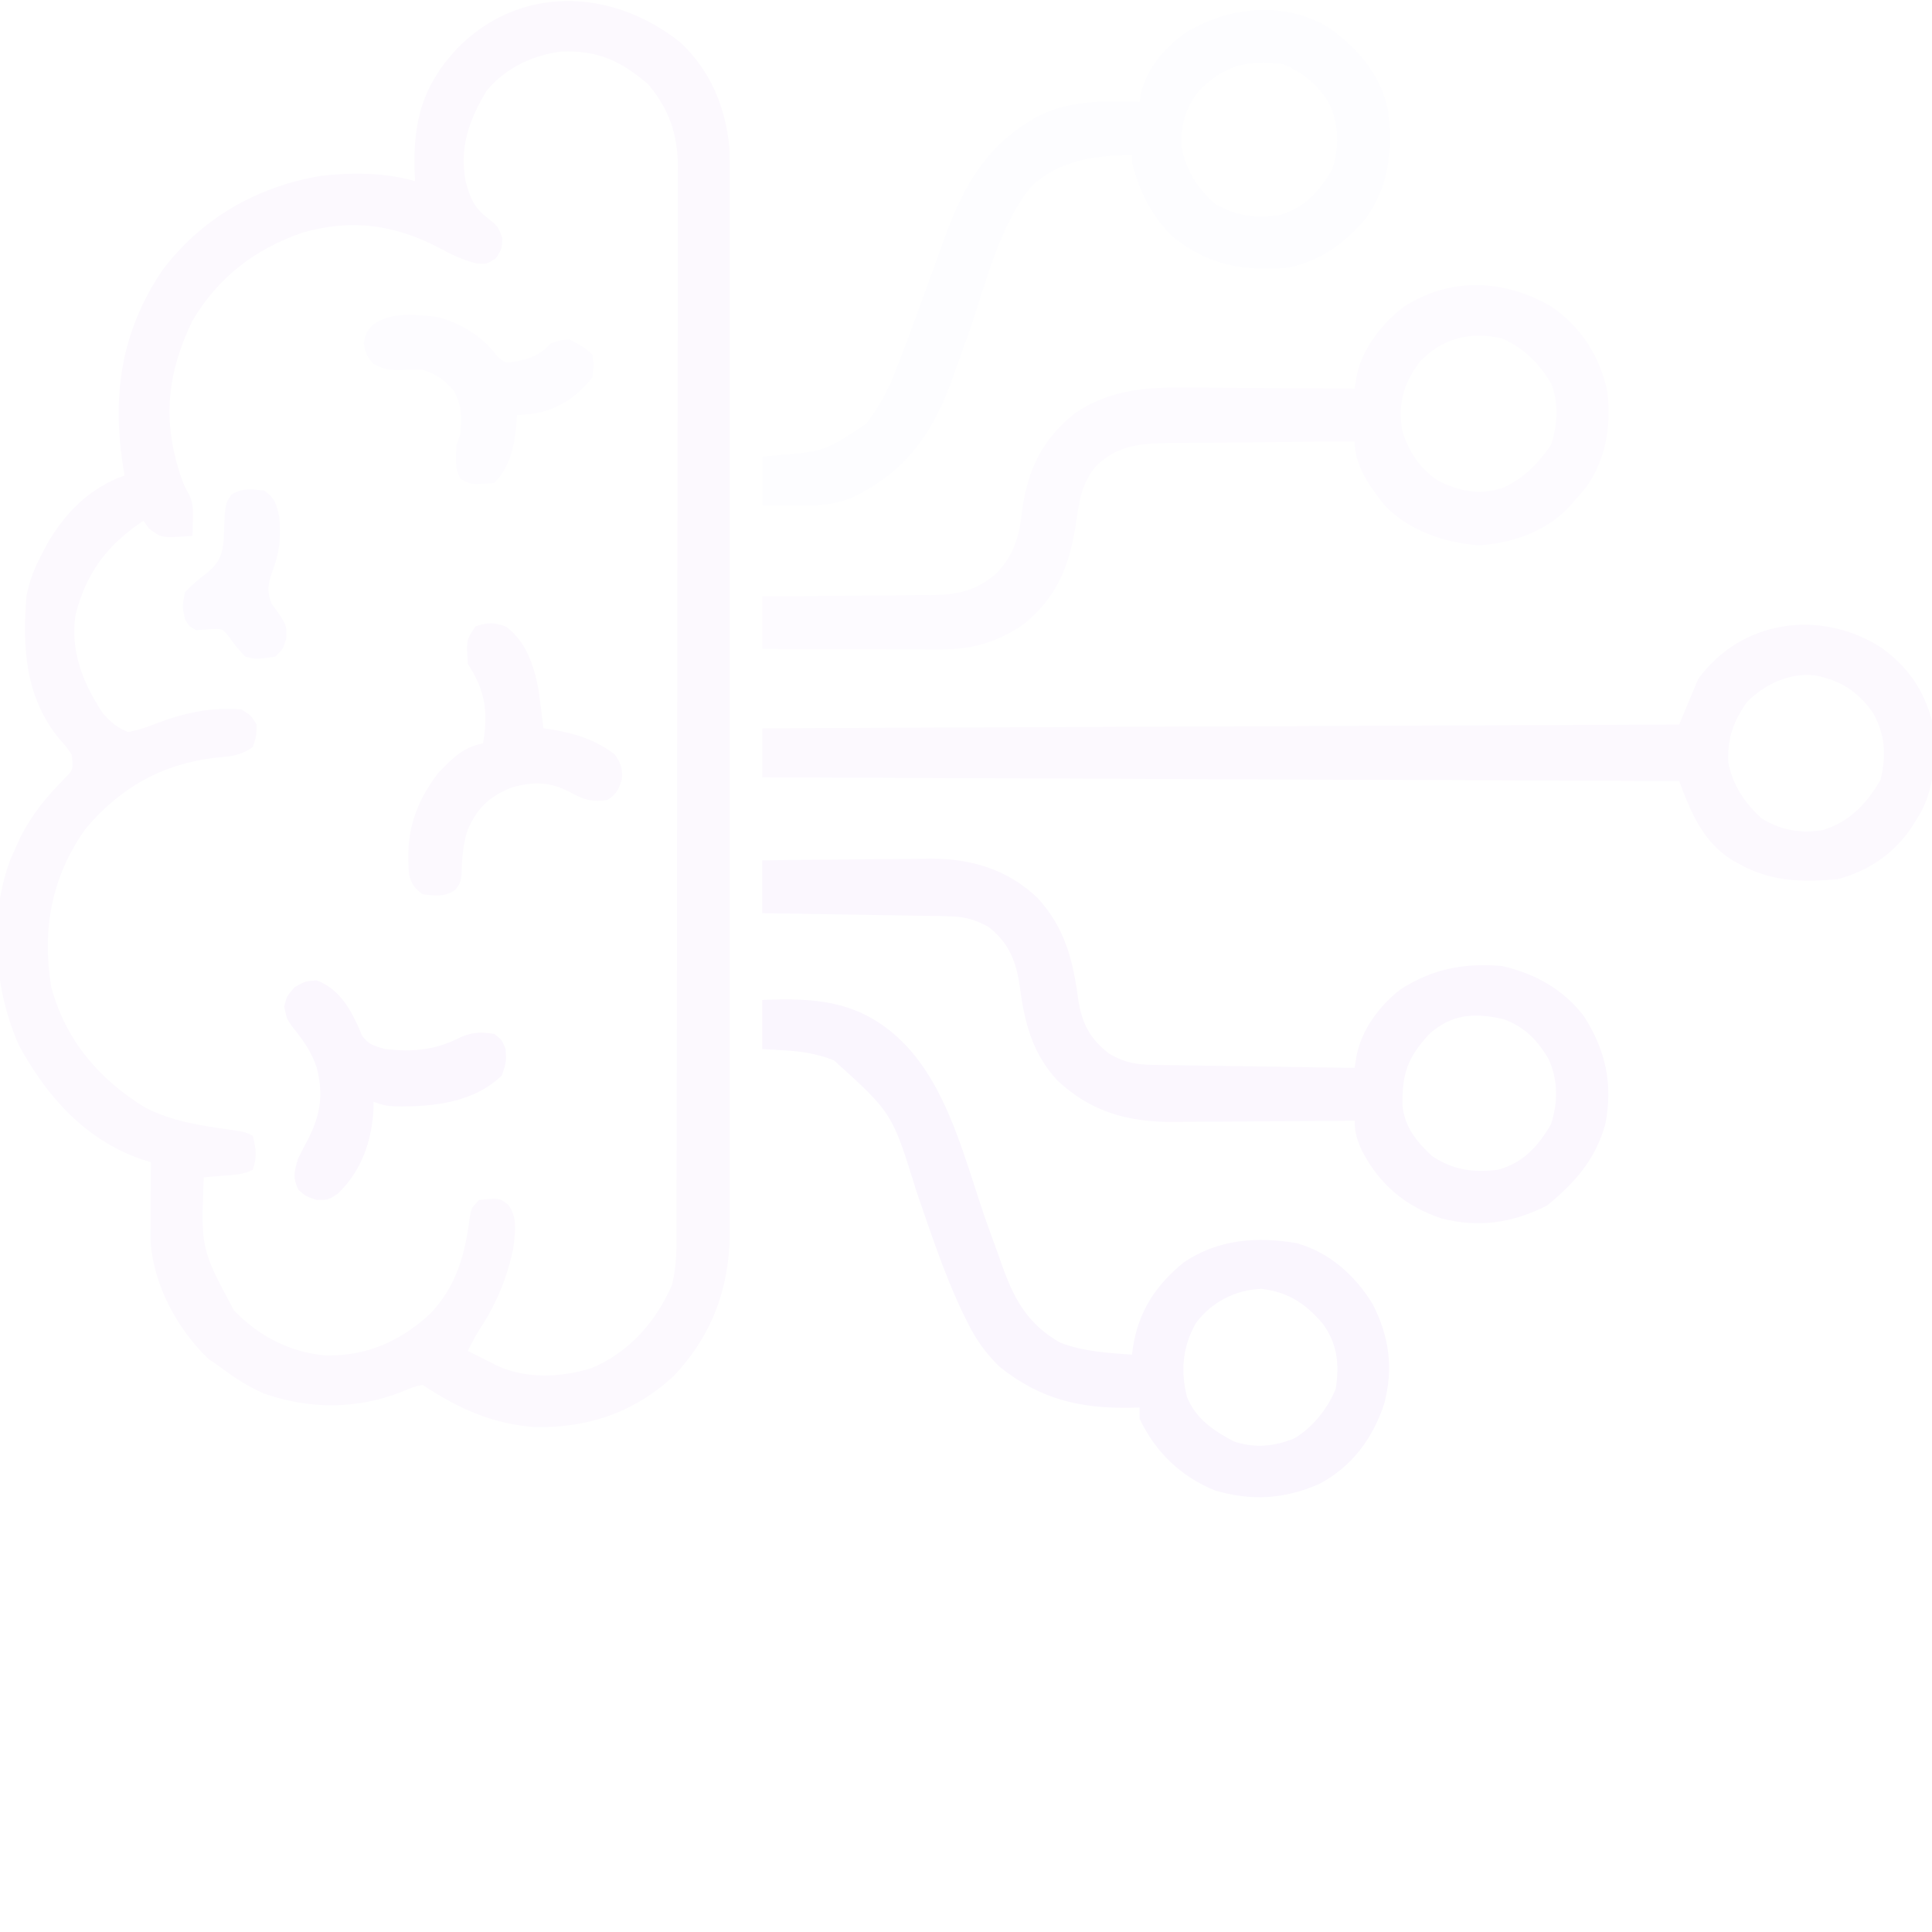
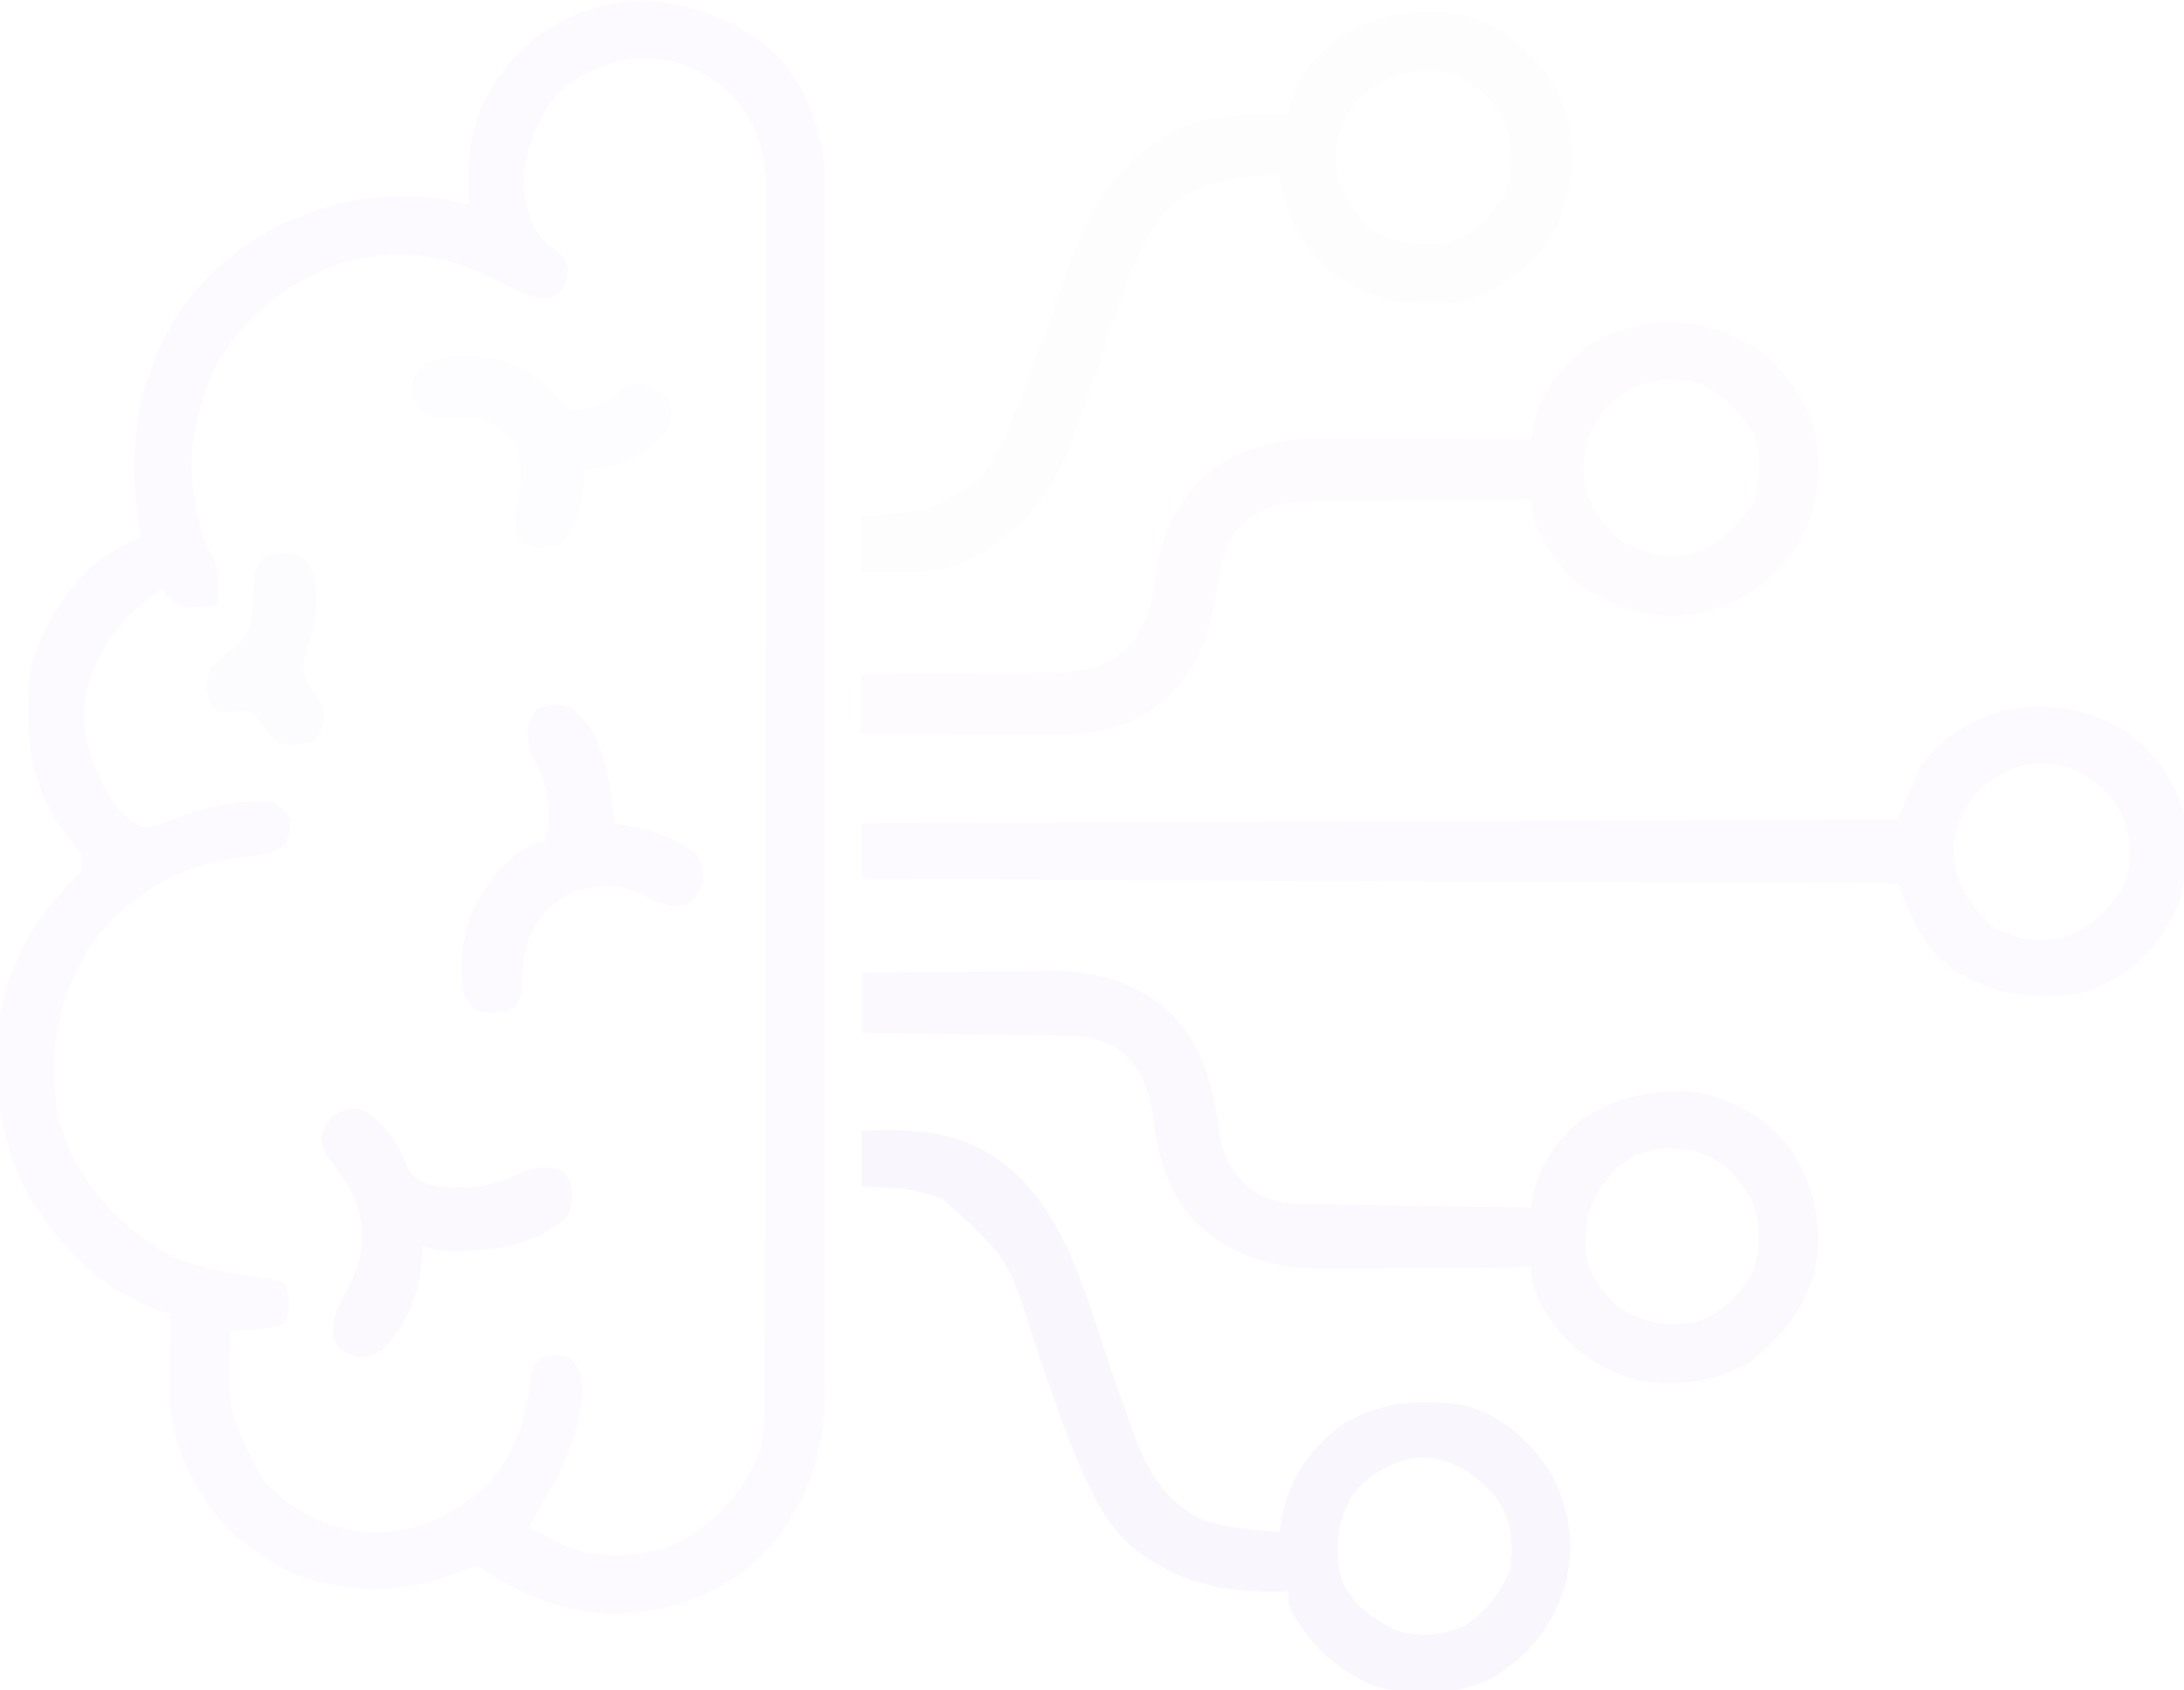
- <svg xmlns="http://www.w3.org/2000/svg" version="1.1" width="512" height="512">
-   <path d="M0 0 C7.871 7.355 11.967 17.065 12.966 27.721 C13.071 30.947 13.088 34.16 13.068 37.388 C13.073 38.615 13.078 39.841 13.083 41.105 C13.092 44.48 13.089 47.854 13.08 51.228 C13.073 54.879 13.083 58.53 13.092 62.181 C13.105 69.322 13.102 76.462 13.093 83.603 C13.087 89.408 13.086 95.214 13.089 101.02 C13.089 101.848 13.09 102.676 13.09 103.529 C13.091 105.211 13.092 106.893 13.093 108.576 C13.102 124.331 13.092 140.086 13.076 155.841 C13.062 169.344 13.065 182.847 13.079 196.351 C13.095 212.051 13.101 227.752 13.092 243.453 C13.091 245.128 13.09 246.804 13.089 248.48 C13.088 249.305 13.088 250.129 13.088 250.978 C13.085 256.774 13.089 262.569 13.096 268.364 C13.105 275.432 13.102 282.499 13.087 289.567 C13.079 293.169 13.076 296.772 13.085 300.374 C13.096 304.287 13.083 308.199 13.068 312.112 C13.075 313.24 13.082 314.368 13.089 315.529 C12.98 330.211 8.346 342.714 -1.789 353.422 C-12.257 363.079 -24.394 367.175 -38.512 366.961 C-49.877 366.105 -58.943 361.997 -68.312 355.75 C-70.966 356.356 -70.966 356.356 -73.75 357.562 C-85.612 362.291 -98.356 362.282 -110.438 358.023 C-114.803 356.09 -118.537 353.65 -122.312 350.75 C-123.179 350.173 -124.045 349.595 -124.938 349 C-133.395 340.988 -139.927 328.847 -140.426 317.071 C-140.421 316.134 -140.416 315.196 -140.41 314.23 C-140.407 313.209 -140.404 312.187 -140.4 311.135 C-140.392 310.08 -140.384 309.025 -140.375 307.938 C-140.37 306.863 -140.366 305.789 -140.361 304.682 C-140.35 302.038 -140.333 299.394 -140.312 296.75 C-141.205 296.473 -142.097 296.196 -143.016 295.91 C-157.889 290.676 -167.976 279.211 -175.312 265.75 C-181.904 250.984 -183.331 231.811 -177.566 216.527 C-177.153 215.611 -176.739 214.694 -176.312 213.75 C-175.888 212.803 -175.464 211.855 -175.027 210.879 C-171.922 204.643 -167.982 199.861 -163.07 194.941 C-160.895 192.698 -160.895 192.698 -161.312 188.75 C-162.702 186.662 -162.702 186.662 -164.562 184.625 C-173.654 173.491 -174.374 160.551 -173.312 146.75 C-172.52 142.706 -171.24 139.382 -169.312 135.75 C-168.827 134.818 -168.341 133.886 -167.84 132.926 C-163.013 124.562 -156.522 118.044 -147.312 114.75 C-147.564 113.188 -147.564 113.188 -147.82 111.594 C-150.585 92.871 -148.072 76.358 -137.25 60.312 C-126.888 46.608 -112.273 38.229 -95.375 35.375 C-87.105 34.384 -78.377 34.449 -70.312 36.75 C-70.359 35.795 -70.405 34.84 -70.453 33.855 C-70.815 20.882 -68.36 11.517 -59.312 1.75 C-42.68 -15.392 -18.131 -14.471 0 0 Z M-51.312 12.75 C-56.064 20.55 -58.653 27.933 -56.852 37.094 C-55.693 41.184 -54.637 43.85 -51.188 46.438 C-48.312 48.75 -48.312 48.75 -47.188 51.812 C-47.312 54.75 -47.312 54.75 -48.875 57.188 C-51.312 58.75 -51.312 58.75 -54.035 58.562 C-57.796 57.63 -60.774 56.141 -64.188 54.312 C-75.913 48.278 -87.061 46.691 -100.062 50.375 C-112.762 54.753 -122.454 62.175 -129.312 73.75 C-136.019 87.611 -137.361 100.22 -132.383 115.008 C-131.404 117.685 -131.404 117.685 -130.188 119.82 C-129.118 122.18 -129.112 123.923 -129.188 126.5 C-129.206 127.299 -129.224 128.098 -129.242 128.922 C-129.265 129.525 -129.289 130.128 -129.312 130.75 C-137.505 131.38 -137.505 131.38 -140.875 128.75 C-141.587 127.76 -141.587 127.76 -142.312 126.75 C-151.888 133.166 -157.451 140.464 -160.312 151.75 C-161.737 161.385 -158.261 169.931 -153.008 177.84 C-150.872 180.246 -149.322 181.547 -146.312 182.75 C-143.617 182.164 -141.458 181.517 -138.938 180.5 C-131.498 177.642 -124.325 176.093 -116.312 176.75 C-113.75 178.375 -113.75 178.375 -112.312 180.75 C-112.375 183.875 -112.375 183.875 -113.312 186.75 C-116.868 189.12 -119.023 189.166 -123.25 189.562 C-137.345 191.193 -148.572 197.559 -157.68 208.445 C-166.701 221.179 -169.228 235.1 -166.73 250.289 C-163.002 264.285 -154.095 274.796 -141.867 282.238 C-134.631 285.989 -127.034 287.045 -119.059 288.172 C-115.312 288.75 -115.312 288.75 -113.312 289.75 C-112.462 293.307 -112.143 295.243 -113.312 298.75 C-115.881 300.034 -118.078 300.08 -120.938 300.312 C-122.442 300.438 -122.442 300.438 -123.977 300.566 C-124.747 300.627 -125.518 300.688 -126.312 300.75 C-127.076 319.691 -127.076 319.691 -118.312 336 C-111.83 342.815 -103.591 347.048 -94.207 347.953 C-83.242 348.2 -74.364 344.311 -66.336 336.934 C-59.281 329.504 -57.065 321.195 -55.805 311.219 C-55.312 308.75 -55.312 308.75 -53.312 306.75 C-48.059 306.191 -48.059 306.191 -45.648 307.996 C-43.006 311.465 -43.824 315.611 -44.312 319.75 C-45.976 327.436 -48.659 334.044 -52.945 340.629 C-54.227 342.617 -55.296 344.616 -56.312 346.75 C-54.71 347.565 -53.105 348.377 -51.5 349.188 C-50.607 349.64 -49.713 350.092 -48.793 350.559 C-41.097 354.255 -31.614 353.843 -23.562 351.312 C-13.631 347.167 -6.533 339.074 -2.271 329.381 C-0.884 324.125 -1.027 319.045 -1.038 313.631 C-1.033 312.399 -1.028 311.168 -1.022 309.899 C-1.01 306.489 -1.007 303.079 -1.007 299.668 C-1.005 295.987 -0.992 292.306 -0.981 288.625 C-0.958 280.579 -0.95 272.534 -0.945 264.488 C-0.942 259.463 -0.935 254.437 -0.928 249.411 C-0.908 235.49 -0.892 221.569 -0.889 207.648 C-0.889 206.757 -0.889 205.867 -0.889 204.949 C-0.888 203.144 -0.888 201.339 -0.888 199.534 C-0.887 198.638 -0.887 197.742 -0.887 196.818 C-0.887 195.921 -0.887 195.024 -0.886 194.1 C-0.883 179.564 -0.856 165.028 -0.818 150.491 C-0.78 135.559 -0.761 120.627 -0.761 105.695 C-0.76 97.314 -0.752 88.934 -0.723 80.553 C-0.698 73.417 -0.691 66.281 -0.706 59.145 C-0.713 55.506 -0.712 51.867 -0.69 48.229 C-0.665 44.278 -0.68 40.328 -0.698 36.377 C-0.678 34.664 -0.678 34.664 -0.658 32.917 C-0.748 24.279 -2.941 17.812 -8.488 11.129 C-15.869 4.855 -21.702 2.09 -31.508 2.402 C-39.167 3.352 -46.336 6.773 -51.312 12.75 Z " fill="#FCF9FE" transform="translate(180.3125,11.25)" />
-   <path d="M0 0 C7.118 5.108 11.256 11.003 13.566 19.457 C14.6 28.457 14.653 37.693 9.566 45.457 C9.142 46.151 8.718 46.844 8.281 47.559 C3.498 54.673 -3.167 59.239 -11.434 61.457 C-20.723 62.293 -29.129 62.141 -37.434 57.457 C-38.398 56.931 -38.398 56.931 -39.383 56.395 C-47.204 51.508 -50.297 43.822 -53.434 35.457 C-173.719 34.962 -173.719 34.962 -296.434 34.457 C-296.434 30.167 -296.434 25.877 -296.434 21.457 C-216.244 21.127 -136.054 20.797 -53.434 20.457 C-50.959 14.517 -50.959 14.517 -48.434 8.457 C-36.996 -7.314 -16.121 -10.221 0 0 Z M-35.434 14.457 C-39.048 19.577 -40.696 24.137 -40.434 30.457 C-39.263 36.523 -36.016 41.382 -31.434 45.457 C-26.203 48.517 -21.369 49.358 -15.434 48.457 C-8.245 46.253 -3.752 41.462 -0.059 35.082 C1.471 28.659 1.182 23.113 -2.105 17.312 C-6.1 11.731 -10.632 8.717 -17.434 7.457 C-24.085 6.604 -30.806 9.829 -35.434 14.457 Z " fill="#FCF9FE" transform="translate(498.4336,171.543)" />
-   <path d="M0 0 C7.833 5.306 12.993 13.444 14.82 22.715 C15.78 31.79 14.461 40.353 9.133 47.902 C8.059 49.199 6.954 50.47 5.82 51.715 C4.973 52.66 4.973 52.66 4.109 53.625 C-2.09 59.785 -10.503 62.645 -19.18 63.215 C-28.266 62.637 -37.795 59.318 -44.18 52.715 C-48.109 47.74 -52.18 42.254 -52.18 35.715 C-59.734 35.753 -67.289 35.813 -74.843 35.899 C-78.352 35.938 -81.86 35.97 -85.369 35.986 C-89.41 36.004 -93.451 36.054 -97.492 36.105 C-99.366 36.107 -99.366 36.107 -101.278 36.109 C-108.828 36.235 -115.131 36.67 -120.754 42.288 C-124.698 46.92 -125.301 52.174 -126.117 58.027 C-127.971 69.154 -131.074 76.97 -140.031 84.246 C-146.709 88.811 -153.553 90.848 -161.613 90.828 C-162.673 90.828 -163.734 90.828 -164.827 90.828 C-166.527 90.82 -166.527 90.82 -168.262 90.812 C-169.431 90.811 -170.6 90.81 -171.805 90.808 C-175.534 90.803 -179.263 90.79 -182.992 90.777 C-185.523 90.772 -188.053 90.768 -190.584 90.764 C-196.783 90.753 -202.981 90.735 -209.18 90.715 C-209.18 86.095 -209.18 81.475 -209.18 76.715 C-207.586 76.711 -205.992 76.707 -204.35 76.702 C-198.415 76.681 -192.482 76.626 -186.548 76.562 C-183.983 76.539 -181.419 76.525 -178.854 76.519 C-175.16 76.51 -171.467 76.469 -167.773 76.422 C-166.634 76.426 -165.494 76.43 -164.319 76.434 C-157.324 76.307 -152.574 75.317 -147.18 70.715 C-142.357 65.639 -141.051 60.816 -140.305 53.965 C-138.82 43.11 -134.973 35.152 -126.301 28.211 C-117.056 21.954 -107.405 21.283 -96.516 21.422 C-95.242 21.426 -93.969 21.43 -92.657 21.435 C-89.307 21.449 -85.957 21.475 -82.606 21.509 C-79.174 21.54 -75.741 21.553 -72.309 21.568 C-65.599 21.601 -58.889 21.651 -52.18 21.715 C-52.038 20.777 -51.896 19.839 -51.75 18.873 C-50.392 11.356 -45.303 4.887 -39.426 0.188 C-27.025 -7.943 -12.498 -7.369 0 0 Z M-35.117 14.805 C-39.311 20.702 -40.653 25.401 -39.617 32.652 C-37.971 38.23 -34.962 42.884 -30.066 46.105 C-24.42 48.875 -19.311 49.986 -13.148 48.09 C-7.53 45.67 -3.686 41.664 -0.18 36.715 C1.565 31.481 1.945 25.599 -0.086 20.391 C-3.316 14.956 -7.294 11.004 -13.117 8.402 C-21.594 6.499 -29.092 8.306 -35.117 14.805 Z " fill="#FDFBFF" transform="translate(411.1797,81.28516)" />
-   <path d="M0 0 C7.489 -0.099 14.978 -0.172 22.467 -0.22 C25.011 -0.24 27.555 -0.267 30.099 -0.302 C33.77 -0.351 37.441 -0.373 41.113 -0.391 C42.238 -0.411 43.362 -0.432 44.521 -0.453 C55.415 -0.456 64.989 2.376 73 10 C80.234 17.924 82.352 26.433 83.729 36.82 C84.698 43.156 86.816 47.351 92.062 51.312 C96.173 53.674 99.09 54.136 103.757 54.205 C105.528 54.235 105.528 54.235 107.335 54.266 C108.61 54.282 109.886 54.299 111.199 54.316 C112.505 54.337 113.81 54.358 115.155 54.379 C118.622 54.435 122.089 54.484 125.556 54.532 C129.095 54.582 132.635 54.638 136.174 54.693 C143.116 54.801 150.058 54.902 157 55 C157.141 54.063 157.282 53.126 157.427 52.16 C158.723 45.011 163.409 38.687 169.07 34.246 C177.596 28.741 185.961 27.149 196 28 C204.752 29.948 212.355 34.205 217.82 41.395 C223.557 50.415 225.499 59.395 223.418 69.953 C220.788 79.32 215.444 85.313 208.062 91.438 C198.937 96.093 189.9 97.462 179.938 94.875 C170.384 91.65 163.654 85.948 158.969 77.039 C157.682 74.215 157 72.125 157 69 C155.943 69.01 155.943 69.01 154.865 69.02 C148.187 69.081 141.51 69.126 134.831 69.155 C131.399 69.171 127.967 69.192 124.535 69.226 C120.578 69.266 116.621 69.28 112.664 69.293 C111.447 69.308 110.23 69.324 108.976 69.34 C96.863 69.342 87.248 66.731 78.246 58.371 C71.471 51.053 69.483 42.84 68.214 33.204 C67.266 26.68 65.313 21.794 59.938 17.625 C55.985 15.438 53.15 14.867 48.702 14.795 C47.621 14.775 46.541 14.755 45.427 14.734 C43.678 14.709 43.678 14.709 41.895 14.684 C40.7 14.663 39.506 14.642 38.275 14.621 C34.454 14.555 30.633 14.496 26.812 14.438 C24.225 14.394 21.637 14.351 19.049 14.307 C12.699 14.199 6.35 14.098 0 14 C0 9.38 0 4.76 0 0 Z M176.699 46.105 C170.984 52.329 169.581 56.491 169.652 64.918 C170.318 70.821 173.306 74.39 177.5 78.375 C183.227 82.098 188.246 82.804 195 82 C201.69 80.136 205.527 75.853 209 70 C210.893 64.32 210.921 58.259 208.438 52.75 C205.481 47.679 202.018 44.073 196.418 42.082 C188.813 40.327 182.607 40.699 176.699 46.105 Z " fill="#FBF7FE" transform="translate(202,228)" />
-   <path d="M0 0 C7.83 5.725 13.828 12.797 15.59 22.523 C16.575 32.788 15.696 41.686 9.672 50.25 C4.048 56.999 -2.643 61.876 -11.41 63.523 C-23.165 64.427 -32.309 62.746 -41.594 55.281 C-47.238 49.819 -50.582 43.109 -52.41 35.523 C-52.41 34.863 -52.41 34.203 -52.41 33.523 C-62.305 33.829 -71.447 34.849 -79.038 41.852 C-87.86 52.597 -91.443 68.916 -96.024 81.775 C-97.112 84.822 -98.214 87.864 -99.316 90.906 C-99.638 91.823 -99.961 92.74 -100.292 93.685 C-105.464 107.906 -112.818 117.776 -126.578 124.395 C-131.972 126.545 -136.967 126.653 -142.723 126.586 C-143.463 126.581 -144.204 126.577 -144.967 126.572 C-146.781 126.561 -148.596 126.543 -150.41 126.523 C-150.41 122.233 -150.41 117.943 -150.41 113.523 C-149.371 113.437 -148.332 113.351 -147.262 113.262 C-133.825 112.13 -133.825 112.13 -122.931 104.852 C-119.294 100.25 -116.894 95.681 -114.848 90.211 C-114.528 89.391 -114.209 88.572 -113.879 87.727 C-111.873 82.531 -109.96 77.302 -108.06 72.066 C-107.211 69.729 -106.358 67.392 -105.504 65.056 C-104.372 61.958 -103.258 58.855 -102.154 55.747 C-96.917 41.213 -90.36 29.973 -76.156 22.746 C-67.748 19.003 -59.506 19.291 -50.41 19.523 C-50.298 18.79 -50.186 18.056 -50.07 17.301 C-48.422 10.367 -43.457 4.755 -37.664 0.809 C-25.932 -5.881 -11.852 -7.261 0 0 Z M-34.723 16.648 C-38.071 20.861 -39.287 25.172 -39.41 30.523 C-38.465 37.033 -35.347 42.227 -30.41 46.523 C-24.909 49.803 -19.665 50.378 -13.41 49.523 C-6.719 47.64 -2.889 43.386 0.59 37.523 C2.499 31.795 2.502 25.748 -0.035 20.211 C-2.884 15.21 -7.068 11.71 -12.41 9.523 C-21.95 8.366 -27.939 9.767 -34.723 16.648 Z " fill="#FDFDFF" transform="translate(352.4102,7.476562)" />
-   <path d="M0 0 C13.924 -0.588 25.216 0.146 36 10 C49.365 22.299 53.745 42.969 59.689 59.588 C60.784 62.644 61.893 65.695 63.004 68.746 C63.331 69.672 63.658 70.598 63.995 71.553 C67.088 79.996 70.901 86.233 78.887 90.777 C84.993 93.175 91.502 93.532 98 94 C98.075 93.383 98.15 92.765 98.227 92.129 C99.714 82.549 104.245 75.612 111.754 69.508 C120.793 63.44 131.007 62.642 141.574 64.438 C150.326 66.881 157.109 72.969 161.781 80.613 C166.198 89.263 167.317 97.689 164.812 107.062 C161.716 116.324 156.318 123.637 147.578 128.289 C138.268 132.308 129.765 132.836 120 130 C110.858 126.259 104.258 119.857 100 111 C100 110.01 100 109.02 100 108 C99.25 108.023 98.5 108.046 97.727 108.07 C84.16 108.31 73.623 105.799 62.875 97.188 C59.095 93.521 56.498 89.776 54.203 85.074 C53.865 84.388 53.526 83.702 53.177 82.995 C48.195 72.578 44.636 61.565 40.849 50.674 C34.463 29.974 34.463 29.974 19 16 C14.663 14.301 10.766 13.659 6.125 13.375 C4.104 13.251 2.083 13.127 0 13 C0 8.71 0 4.42 0 0 Z M114.938 85.625 C111.377 91.828 110.821 98.33 112.578 105.289 C115.055 111.121 119.527 114.087 125 117 C130.537 118.846 135.669 118.354 141.008 116.184 C145.881 113.288 149.895 108.248 152 103 C152.972 96.41 152.438 91.158 148.492 85.719 C143.883 80.41 139.376 77.401 132.312 76.562 C125.458 76.77 118.99 80.109 114.938 85.625 Z " fill="#FAF6FE" transform="translate(202,265)" />
-   <path d="M0 0 C5.42 3.942 7.502 10.351 8.695 16.699 C9.188 20.129 9.628 23.555 10 27 C10.617 27.086 11.235 27.173 11.871 27.262 C18.197 28.311 23.875 30.002 29 34 C30.588 36.522 31.032 37.559 30.812 40.562 C29.906 43.282 29.399 44.428 27 46 C23 46.651 20.616 45.919 17.188 44 C11.744 41.118 7.254 41.033 1.383 42.777 C-4.628 45.283 -7.615 48.261 -10.184 54.23 C-11.306 58.038 -11.607 61.694 -11.664 65.652 C-12 68 -12 68 -13.305 69.793 C-16.137 71.81 -18.653 71.359 -22 71 C-24.136 69.419 -24.889 68.413 -25.582 65.836 C-26.569 55.301 -24.409 47.532 -18 39 C-14.428 35.215 -11.25 31.945 -6 31 C-4.58 22.868 -5.369 16.947 -10 10 C-10.452 3.677 -10.452 3.677 -8 0 C-4.618 -1.127 -3.352 -1.063 0 0 Z " fill="#FCF9FE" transform="translate(134,166)" />
-   <path d="M0 0 C5.787 2.244 8.631 7.011 11.125 12.5 C11.384 13.156 11.643 13.812 11.91 14.488 C13.59 16.965 15.214 17.372 18.062 18.188 C25.493 19.015 31.422 18.512 38.062 15.094 C41.196 13.674 43.707 13.651 47.062 14.188 C49.062 15.75 49.062 15.75 50.062 18.188 C50.25 21.625 50.25 21.625 49.062 25.188 C41.543 32.454 30.753 33.532 20.848 33.391 C18.062 33.188 18.062 33.188 15.062 32.188 C15.06 32.77 15.057 33.353 15.055 33.953 C14.656 42.405 11.835 50.65 5.555 56.539 C3.062 58.188 3.062 58.188 -0.062 58.188 C-2.938 57.188 -2.938 57.188 -4.875 55.5 C-6.405 52.17 -5.985 50.722 -4.938 47.188 C-4.124 45.573 -3.288 43.97 -2.438 42.375 C0.976 35.737 1.855 30.4 0 23.125 C-1.474 18.684 -3.779 15.606 -6.688 12 C-7.938 10.188 -7.938 10.188 -8.625 6.938 C-7.938 4.188 -7.938 4.188 -5.812 1.75 C-2.938 0.188 -2.938 0.188 0 0 Z " fill="#FBF7FE" transform="translate(83.9375,259.8125)" />
-   <path d="M0 0 C6.302 1.762 11.831 5.056 15.75 10.375 C17.828 12.229 17.828 12.229 20.145 11.91 C24.473 11.064 26.962 10.246 30 7 C32.375 6.125 32.375 6.125 35 6 C37.283 7.142 39.19 8.19 41 10 C41.375 12.75 41.375 12.75 41 16 C36.764 21.391 31.365 24.885 24.562 25.75 C23.387 25.832 22.211 25.915 21 26 C20.961 26.835 20.961 26.835 20.922 27.688 C20.49 33.496 19.301 39.699 15 44 C8.833 44.457 8.833 44.457 6.062 42.938 C4.421 39.945 4.761 37.345 5 34 C5.33 33.01 5.66 32.02 6 31 C6.384 26.31 6.459 23.936 4.375 19.688 C1.63 16.581 -0.061 15.313 -4 14 C-5.687 13.976 -7.376 14 -9.062 14.062 C-12.624 14.165 -13.859 14.074 -17.125 12.375 C-19 10 -19 10 -19.625 7 C-19 4 -19 4 -16.883 1.844 C-11.679 -1.484 -5.961 -0.662 0 0 Z " fill="#FDFCFF" transform="translate(116,84)" />
-   <path d="M0 0 C2.852 1.901 3.327 3.747 4 7 C4.49 11.93 4.143 16.085 2.438 20.75 C1.154 24.276 0.536 26.389 2 30 C2.701 30.969 3.402 31.939 4.125 32.938 C6 36 6 36 5.875 39.25 C5 42 5 42 3 44 C-2.052 44.758 -2.052 44.758 -5 44 C-6.739 42.312 -8.062 40.5 -9.492 38.547 C-11.071 36.583 -11.071 36.583 -14.688 36.75 C-15.781 36.833 -16.874 36.915 -18 37 C-19.938 35.938 -19.938 35.938 -21 34 C-21.688 30.75 -21.688 30.75 -21 27 C-19.125 24.964 -17.157 23.337 -14.945 21.676 C-11.817 18.981 -11.096 16.971 -10.691 12.871 C-10.605 10.58 -10.522 8.288 -10.441 5.996 C-10 3 -10 3 -8.684 1.121 C-5.833 -0.777 -3.303 -0.354 0 0 Z " fill="#FCFAFF" transform="translate(70,130)" />
+ <svg xmlns="http://www.w3.org/2000/svg" version="1.1" width="512" height="396">
+   <path d="M0 0 C7.871 7.355 11.967 17.065 12.966 27.721 C13.071 30.947 13.088 34.16 13.068 37.388 C13.073 38.615 13.078 39.841 13.083 41.105 C13.092 44.48 13.089 47.854 13.08 51.228 C13.073 54.879 13.083 58.53 13.092 62.181 C13.105 69.322 13.102 76.462 13.093 83.603 C13.087 89.408 13.086 95.214 13.089 101.02 C13.089 101.848 13.09 102.676 13.09 103.529 C13.091 105.211 13.092 106.893 13.093 108.576 C13.102 124.331 13.092 140.086 13.076 155.841 C13.062 169.344 13.065 182.847 13.079 196.351 C13.095 212.051 13.101 227.752 13.092 243.453 C13.091 245.128 13.09 246.804 13.089 248.48 C13.088 249.305 13.088 250.129 13.088 250.978 C13.085 256.774 13.089 262.569 13.096 268.364 C13.105 275.432 13.102 282.499 13.087 289.567 C13.079 293.169 13.076 296.772 13.085 300.374 C13.096 304.287 13.083 308.199 13.068 312.112 C13.075 313.24 13.082 314.368 13.089 315.529 C12.98 330.211 8.346 342.714 -1.789 353.422 C-12.257 363.079 -24.394 367.175 -38.512 366.961 C-49.877 366.105 -58.943 361.997 -68.312 355.75 C-70.966 356.356 -70.966 356.356 -73.75 357.562 C-85.612 362.291 -98.356 362.282 -110.438 358.023 C-114.803 356.09 -118.537 353.65 -122.312 350.75 C-123.179 350.173 -124.045 349.595 -124.938 349 C-133.395 340.988 -139.927 328.847 -140.426 317.071 C-140.421 316.134 -140.416 315.196 -140.41 314.23 C-140.407 313.209 -140.404 312.187 -140.4 311.135 C-140.392 310.08 -140.384 309.025 -140.375 307.938 C-140.37 306.863 -140.366 305.789 -140.361 304.682 C-140.35 302.038 -140.333 299.394 -140.312 296.75 C-141.205 296.473 -142.097 296.196 -143.016 295.91 C-157.889 290.676 -167.976 279.211 -175.312 265.75 C-181.904 250.984 -183.331 231.811 -177.566 216.527 C-177.153 215.611 -176.739 214.694 -176.312 213.75 C-175.888 212.803 -175.464 211.855 -175.027 210.879 C-171.922 204.643 -167.982 199.861 -163.07 194.941 C-160.895 192.698 -160.895 192.698 -161.312 188.75 C-162.702 186.662 -162.702 186.662 -164.562 184.625 C-173.654 173.491 -174.374 160.551 -173.312 146.75 C-172.52 142.706 -171.24 139.382 -169.312 135.75 C-168.827 134.818 -168.341 133.886 -167.84 132.926 C-163.013 124.562 -156.522 118.044 -147.312 114.75 C-147.564 113.188 -147.564 113.188 -147.82 111.594 C-150.585 92.871 -148.072 76.358 -137.25 60.312 C-126.888 46.608 -112.273 38.229 -95.375 35.375 C-87.105 34.384 -78.377 34.449 -70.312 36.75 C-70.359 35.795 -70.405 34.84 -70.453 33.855 C-70.815 20.882 -68.36 11.517 -59.312 1.75 C-42.68 -15.392 -18.131 -14.471 0 0 Z M-51.312 12.75 C-56.064 20.55 -58.653 27.933 -56.852 37.094 C-55.693 41.184 -54.637 43.85 -51.188 46.438 C-48.312 48.75 -48.312 48.75 -47.188 51.812 C-47.312 54.75 -47.312 54.75 -48.875 57.188 C-51.312 58.75 -51.312 58.75 -54.035 58.562 C-57.796 57.63 -60.774 56.141 -64.188 54.312 C-75.913 48.278 -87.061 46.691 -100.062 50.375 C-112.762 54.753 -122.454 62.175 -129.312 73.75 C-136.019 87.611 -137.361 100.22 -132.383 115.008 C-131.404 117.685 -131.404 117.685 -130.188 119.82 C-129.118 122.18 -129.112 123.923 -129.188 126.5 C-129.206 127.299 -129.224 128.098 -129.242 128.922 C-129.265 129.525 -129.289 130.128 -129.312 130.75 C-137.505 131.38 -137.505 131.38 -140.875 128.75 C-141.587 127.76 -141.587 127.76 -142.312 126.75 C-151.888 133.166 -157.451 140.464 -160.312 151.75 C-161.737 161.385 -158.261 169.931 -153.008 177.84 C-150.872 180.246 -149.322 181.547 -146.312 182.75 C-143.617 182.164 -141.458 181.517 -138.938 180.5 C-131.498 177.642 -124.325 176.093 -116.312 176.75 C-113.75 178.375 -113.75 178.375 -112.312 180.75 C-112.375 183.875 -112.375 183.875 -113.312 186.75 C-116.868 189.12 -119.023 189.166 -123.25 189.562 C-137.345 191.193 -148.572 197.559 -157.68 208.445 C-166.701 221.179 -169.228 235.1 -166.73 250.289 C-163.002 264.285 -154.095 274.796 -141.867 282.238 C-134.631 285.989 -127.034 287.045 -119.059 288.172 C-115.312 288.75 -115.312 288.75 -113.312 289.75 C-112.462 293.307 -112.143 295.243 -113.312 298.75 C-115.881 300.034 -118.078 300.08 -120.938 300.312 C-122.442 300.438 -122.442 300.438 -123.977 300.566 C-124.747 300.627 -125.518 300.688 -126.312 300.75 C-127.076 319.691 -127.076 319.691 -118.312 336 C-111.83 342.815 -103.591 347.048 -94.207 347.953 C-83.242 348.2 -74.364 344.311 -66.336 336.934 C-59.281 329.504 -57.065 321.195 -55.805 311.219 C-55.312 308.75 -55.312 308.75 -53.312 306.75 C-48.059 306.191 -48.059 306.191 -45.648 307.996 C-43.006 311.465 -43.824 315.611 -44.312 319.75 C-45.976 327.436 -48.659 334.044 -52.945 340.629 C-54.227 342.617 -55.296 344.616 -56.312 346.75 C-54.71 347.565 -53.105 348.377 -51.5 349.188 C-50.607 349.64 -49.713 350.092 -48.793 350.559 C-41.097 354.255 -31.614 353.843 -23.562 351.312 C-13.631 347.167 -6.533 339.074 -2.271 329.381 C-0.884 324.125 -1.027 319.045 -1.038 313.631 C-1.033 312.399 -1.028 311.168 -1.022 309.899 C-1.01 306.489 -1.007 303.079 -1.007 299.668 C-1.005 295.987 -0.992 292.306 -0.981 288.625 C-0.958 280.579 -0.95 272.534 -0.945 264.488 C-0.942 259.463 -0.935 254.437 -0.928 249.411 C-0.908 235.49 -0.892 221.569 -0.889 207.648 C-0.889 206.757 -0.889 205.867 -0.889 204.949 C-0.888 203.144 -0.888 201.339 -0.888 199.534 C-0.887 198.638 -0.887 197.742 -0.887 196.818 C-0.887 195.921 -0.887 195.024 -0.886 194.1 C-0.883 179.564 -0.856 165.028 -0.818 150.491 C-0.78 135.559 -0.761 120.627 -0.761 105.695 C-0.76 97.314 -0.752 88.934 -0.723 80.553 C-0.698 73.417 -0.691 66.281 -0.706 59.145 C-0.713 55.506 -0.712 51.867 -0.69 48.229 C-0.665 44.278 -0.68 40.328 -0.698 36.377 C-0.678 34.664 -0.678 34.664 -0.658 32.917 C-0.748 24.279 -2.941 17.812 -8.488 11.129 C-15.869 4.855 -21.702 2.09 -31.508 2.402 C-39.167 3.352 -46.336 6.773 -51.312 12.75 Z " fill="#FCFAFE" transform="translate(180.3125,11.25)" />
+   <path d="M0 0 C7.118 5.108 11.256 11.003 13.566 19.457 C14.6 28.457 14.653 37.693 9.566 45.457 C9.142 46.151 8.718 46.844 8.281 47.559 C3.498 54.673 -3.167 59.239 -11.434 61.457 C-20.723 62.293 -29.129 62.141 -37.434 57.457 C-38.398 56.931 -38.398 56.931 -39.383 56.395 C-47.204 51.508 -50.297 43.822 -53.434 35.457 C-173.719 34.962 -173.719 34.962 -296.434 34.457 C-296.434 30.167 -296.434 25.877 -296.434 21.457 C-216.244 21.127 -136.054 20.797 -53.434 20.457 C-50.959 14.517 -50.959 14.517 -48.434 8.457 C-36.996 -7.314 -16.121 -10.221 0 0 Z M-35.434 14.457 C-39.048 19.577 -40.696 24.137 -40.434 30.457 C-39.263 36.523 -36.016 41.382 -31.434 45.457 C-26.203 48.517 -21.369 49.358 -15.434 48.457 C-8.245 46.253 -3.752 41.462 -0.059 35.082 C1.471 28.659 1.182 23.113 -2.105 17.312 C-6.1 11.731 -10.632 8.717 -17.434 7.457 C-24.085 6.604 -30.806 9.829 -35.434 14.457 Z " fill="#FCFAFE" transform="translate(498.4336,171.543)" />
+   <path d="M0 0 C7.833 5.306 12.993 13.444 14.82 22.715 C15.78 31.79 14.461 40.353 9.133 47.902 C8.059 49.199 6.954 50.47 5.82 51.715 C4.973 52.66 4.973 52.66 4.109 53.625 C-2.09 59.785 -10.503 62.645 -19.18 63.215 C-28.266 62.637 -37.795 59.318 -44.18 52.715 C-48.109 47.74 -52.18 42.254 -52.18 35.715 C-59.734 35.753 -67.289 35.813 -74.843 35.899 C-78.352 35.938 -81.86 35.97 -85.369 35.986 C-89.41 36.004 -93.451 36.054 -97.492 36.105 C-99.366 36.107 -99.366 36.107 -101.278 36.109 C-108.828 36.235 -115.131 36.67 -120.754 42.288 C-124.698 46.92 -125.301 52.174 -126.117 58.027 C-127.971 69.154 -131.074 76.97 -140.031 84.246 C-146.709 88.811 -153.553 90.848 -161.613 90.828 C-162.673 90.828 -163.734 90.828 -164.827 90.828 C-166.527 90.82 -166.527 90.82 -168.262 90.812 C-169.431 90.811 -170.6 90.81 -171.805 90.808 C-175.534 90.803 -179.263 90.79 -182.992 90.777 C-185.523 90.772 -188.053 90.768 -190.584 90.764 C-196.783 90.753 -202.981 90.735 -209.18 90.715 C-209.18 86.095 -209.18 81.475 -209.18 76.715 C-207.586 76.711 -205.992 76.707 -204.35 76.702 C-198.415 76.681 -192.482 76.626 -186.548 76.562 C-183.983 76.539 -181.419 76.525 -178.854 76.519 C-175.16 76.51 -171.467 76.469 -167.773 76.422 C-166.634 76.426 -165.494 76.43 -164.319 76.434 C-157.324 76.307 -152.574 75.317 -147.18 70.715 C-142.357 65.639 -141.051 60.816 -140.305 53.965 C-138.82 43.11 -134.973 35.152 -126.301 28.211 C-117.056 21.954 -107.405 21.283 -96.516 21.422 C-95.242 21.426 -93.969 21.43 -92.657 21.435 C-89.307 21.449 -85.957 21.475 -82.606 21.509 C-79.174 21.54 -75.741 21.553 -72.309 21.568 C-65.599 21.601 -58.889 21.651 -52.18 21.715 C-52.038 20.777 -51.896 19.839 -51.75 18.873 C-50.392 11.356 -45.303 4.887 -39.426 0.188 C-27.025 -7.943 -12.498 -7.369 0 0 Z M-35.117 14.805 C-39.311 20.702 -40.653 25.401 -39.617 32.652 C-37.971 38.23 -34.962 42.884 -30.066 46.105 C-24.42 48.875 -19.311 49.986 -13.148 48.09 C-7.53 45.67 -3.686 41.664 -0.18 36.715 C1.565 31.481 1.945 25.599 -0.086 20.391 C-3.316 14.956 -7.294 11.004 -13.117 8.402 C-21.594 6.499 -29.092 8.306 -35.117 14.805 Z " fill="#FDFBFE" transform="translate(411.1797,81.28516)" />
+   <path d="M0 0 C7.489 -0.099 14.978 -0.172 22.467 -0.22 C25.011 -0.24 27.555 -0.267 30.099 -0.302 C33.77 -0.351 37.441 -0.373 41.113 -0.391 C42.238 -0.411 43.362 -0.432 44.521 -0.453 C55.415 -0.456 64.989 2.376 73 10 C80.234 17.924 82.352 26.433 83.729 36.82 C84.698 43.156 86.816 47.351 92.062 51.312 C96.173 53.674 99.09 54.136 103.757 54.205 C105.528 54.235 105.528 54.235 107.335 54.266 C108.61 54.282 109.886 54.299 111.199 54.316 C112.505 54.337 113.81 54.358 115.155 54.379 C118.622 54.435 122.089 54.484 125.556 54.532 C129.095 54.582 132.635 54.638 136.174 54.693 C143.116 54.801 150.058 54.902 157 55 C157.141 54.063 157.282 53.126 157.427 52.16 C158.723 45.011 163.409 38.687 169.07 34.246 C177.596 28.741 185.961 27.149 196 28 C204.752 29.948 212.355 34.205 217.82 41.395 C223.557 50.415 225.499 59.395 223.418 69.953 C220.788 79.32 215.444 85.313 208.062 91.438 C198.937 96.093 189.9 97.462 179.938 94.875 C170.384 91.65 163.654 85.948 158.969 77.039 C157.682 74.215 157 72.125 157 69 C155.943 69.01 155.943 69.01 154.865 69.02 C148.187 69.081 141.51 69.126 134.831 69.155 C131.399 69.171 127.967 69.192 124.535 69.226 C120.578 69.266 116.621 69.28 112.664 69.293 C111.447 69.308 110.23 69.324 108.976 69.34 C96.863 69.342 87.248 66.731 78.246 58.371 C71.471 51.053 69.483 42.84 68.214 33.204 C67.266 26.68 65.313 21.794 59.938 17.625 C55.985 15.438 53.15 14.867 48.702 14.795 C47.621 14.775 46.541 14.755 45.427 14.734 C43.678 14.709 43.678 14.709 41.895 14.684 C40.7 14.663 39.506 14.642 38.275 14.621 C34.454 14.555 30.633 14.496 26.812 14.438 C24.225 14.394 21.637 14.351 19.049 14.307 C12.699 14.199 6.35 14.098 0 14 C0 9.38 0 4.76 0 0 Z M176.699 46.105 C170.984 52.329 169.581 56.491 169.652 64.918 C170.318 70.821 173.306 74.39 177.5 78.375 C183.227 82.098 188.246 82.804 195 82 C201.69 80.136 205.527 75.853 209 70 C210.893 64.32 210.921 58.259 208.438 52.75 C205.481 47.679 202.018 44.073 196.418 42.082 C188.813 40.327 182.607 40.699 176.699 46.105 Z " fill="#FBF8FE" transform="translate(202,228)" />
+   <path d="M0 0 C7.83 5.725 13.828 12.797 15.59 22.523 C16.575 32.788 15.696 41.686 9.672 50.25 C4.048 56.999 -2.643 61.876 -11.41 63.523 C-23.165 64.427 -32.309 62.746 -41.594 55.281 C-47.238 49.819 -50.582 43.109 -52.41 35.523 C-52.41 34.863 -52.41 34.203 -52.41 33.523 C-62.305 33.829 -71.447 34.849 -79.038 41.852 C-87.86 52.597 -91.443 68.916 -96.024 81.775 C-97.112 84.822 -98.214 87.864 -99.316 90.906 C-99.638 91.823 -99.961 92.74 -100.292 93.685 C-105.464 107.906 -112.818 117.776 -126.578 124.395 C-131.972 126.545 -136.967 126.653 -142.723 126.586 C-143.463 126.581 -144.204 126.577 -144.967 126.572 C-146.781 126.561 -148.596 126.543 -150.41 126.523 C-150.41 122.233 -150.41 117.943 -150.41 113.523 C-149.371 113.437 -148.332 113.351 -147.262 113.262 C-133.825 112.13 -133.825 112.13 -122.931 104.852 C-119.294 100.25 -116.894 95.681 -114.848 90.211 C-114.528 89.391 -114.209 88.572 -113.879 87.727 C-111.873 82.531 -109.96 77.302 -108.06 72.066 C-107.211 69.729 -106.358 67.392 -105.504 65.056 C-104.372 61.958 -103.258 58.855 -102.154 55.747 C-96.917 41.213 -90.36 29.973 -76.156 22.746 C-67.748 19.003 -59.506 19.291 -50.41 19.523 C-50.298 18.79 -50.186 18.056 -50.07 17.301 C-48.422 10.367 -43.457 4.755 -37.664 0.809 C-25.932 -5.881 -11.852 -7.261 0 0 Z M-34.723 16.648 C-38.071 20.861 -39.287 25.172 -39.41 30.523 C-38.465 37.033 -35.347 42.227 -30.41 46.523 C-24.909 49.803 -19.665 50.378 -13.41 49.523 C-6.719 47.64 -2.889 43.386 0.59 37.523 C2.499 31.795 2.502 25.748 -0.035 20.211 C-2.884 15.21 -7.068 11.71 -12.41 9.523 C-21.95 8.366 -27.939 9.767 -34.723 16.648 Z " fill="#FDFDFE" transform="translate(352.4102,7.476562)" />
+   <path d="M0 0 C13.924 -0.588 25.216 0.146 36 10 C49.365 22.299 53.745 42.969 59.689 59.588 C60.784 62.644 61.893 65.695 63.004 68.746 C63.331 69.672 63.658 70.598 63.995 71.553 C67.088 79.996 70.901 86.233 78.887 90.777 C84.993 93.175 91.502 93.532 98 94 C98.075 93.383 98.15 92.765 98.227 92.129 C99.714 82.549 104.245 75.612 111.754 69.508 C120.793 63.44 131.007 62.642 141.574 64.438 C150.326 66.881 157.109 72.969 161.781 80.613 C166.198 89.263 167.317 97.689 164.812 107.062 C161.67 116.461 156.3 123.103 147.859 128.324 C139.303 132.472 128.484 132.724 119.484 129.895 C110.535 125.701 104.274 119.891 100 111 C100 110.01 100 109.02 100 108 C99.25 108.023 98.5 108.046 97.727 108.07 C84.16 108.31 73.623 105.799 62.875 97.188 C59.095 93.521 56.498 89.776 54.203 85.074 C53.865 84.388 53.526 83.702 53.177 82.995 C48.195 72.578 44.636 61.565 40.849 50.674 C34.463 29.974 34.463 29.974 19 16 C14.663 14.301 10.766 13.659 6.125 13.375 C4.104 13.251 2.083 13.127 0 13 C0 8.71 0 4.42 0 0 Z M114.938 85.625 C111.377 91.828 110.821 98.33 112.578 105.289 C115.055 111.121 119.527 114.087 125 117 C130.537 118.846 135.669 118.354 141.008 116.184 C145.881 113.288 149.895 108.248 152 103 C152.972 96.41 152.438 91.158 148.492 85.719 C143.883 80.41 139.376 77.401 132.312 76.562 C125.458 76.77 118.99 80.109 114.938 85.625 Z " fill="#FAF6FE" transform="translate(202,265)" />
+   <path d="M0 0 C5.42 3.942 7.502 10.351 8.695 16.699 C9.188 20.129 9.628 23.555 10 27 C10.617 27.086 11.235 27.173 11.871 27.262 C18.197 28.311 23.875 30.002 29 34 C30.588 36.522 31.032 37.559 30.812 40.562 C29.906 43.282 29.399 44.428 27 46 C23 46.651 20.616 45.919 17.188 44 C11.744 41.118 7.254 41.033 1.383 42.777 C-4.628 45.283 -7.615 48.261 -10.184 54.23 C-11.306 58.038 -11.607 61.694 -11.664 65.652 C-12 68 -12 68 -13.305 69.793 C-16.137 71.81 -18.653 71.359 -22 71 C-24.136 69.419 -24.889 68.413 -25.582 65.836 C-26.569 55.301 -24.409 47.532 -18 39 C-14.428 35.215 -11.25 31.945 -6 31 C-4.58 22.868 -5.369 16.947 -10 10 C-10.452 3.677 -10.452 3.677 -8 0 C-4.618 -1.127 -3.352 -1.063 0 0 Z " fill="#FCFAFE" transform="translate(134,166)" />
+   <path d="M0 0 C5.787 2.244 8.631 7.011 11.125 12.5 C11.384 13.156 11.643 13.812 11.91 14.488 C13.59 16.965 15.214 17.372 18.062 18.188 C25.493 19.015 31.422 18.512 38.062 15.094 C41.196 13.674 43.707 13.651 47.062 14.188 C49.062 15.75 49.062 15.75 50.062 18.188 C50.25 21.625 50.25 21.625 49.062 25.188 C41.543 32.454 30.753 33.532 20.848 33.391 C18.062 33.188 18.062 33.188 15.062 32.188 C15.06 32.77 15.057 33.353 15.055 33.953 C14.656 42.405 11.835 50.65 5.555 56.539 C3.062 58.188 3.062 58.188 -0.062 58.188 C-2.938 57.188 -2.938 57.188 -4.875 55.5 C-6.405 52.17 -5.985 50.722 -4.938 47.188 C-4.124 45.573 -3.288 43.97 -2.438 42.375 C0.976 35.737 1.855 30.4 0 23.125 C-1.474 18.684 -3.779 15.606 -6.688 12 C-7.938 10.188 -7.938 10.188 -8.625 6.938 C-7.938 4.188 -7.938 4.188 -5.812 1.75 C-2.938 0.188 -2.938 0.188 0 0 Z " fill="#FBF8FE" transform="translate(83.9375,259.8125)" />
+   <path d="M0 0 C6.302 1.762 11.831 5.056 15.75 10.375 C17.828 12.229 17.828 12.229 20.145 11.91 C24.473 11.064 26.962 10.246 30 7 C32.375 6.125 32.375 6.125 35 6 C37.283 7.142 39.19 8.19 41 10 C41.375 12.75 41.375 12.75 41 16 C36.764 21.391 31.365 24.885 24.562 25.75 C23.387 25.832 22.211 25.915 21 26 C20.961 26.835 20.961 26.835 20.922 27.688 C20.49 33.496 19.301 39.699 15 44 C8.833 44.457 8.833 44.457 6.062 42.938 C4.421 39.945 4.761 37.345 5 34 C5.33 33.01 5.66 32.02 6 31 C6.384 26.31 6.459 23.936 4.375 19.688 C1.63 16.581 -0.061 15.313 -4 14 C-5.687 13.976 -7.376 14 -9.062 14.062 C-12.624 14.165 -13.859 14.074 -17.125 12.375 C-19 10 -19 10 -19.625 7 C-19 4 -19 4 -16.883 1.844 C-11.679 -1.484 -5.961 -0.662 0 0 Z " fill="#FDFCFE" transform="translate(116,84)" />
+   <path d="M0 0 C2.852 1.901 3.327 3.747 4 7 C4.49 11.93 4.143 16.085 2.438 20.75 C1.154 24.276 0.536 26.389 2 30 C2.701 30.969 3.402 31.939 4.125 32.938 C6 36 6 36 5.875 39.25 C5 42 5 42 3 44 C-2.052 44.758 -2.052 44.758 -5 44 C-6.739 42.312 -8.062 40.5 -9.492 38.547 C-11.071 36.583 -11.071 36.583 -14.688 36.75 C-15.781 36.833 -16.874 36.915 -18 37 C-19.938 35.938 -19.938 35.938 -21 34 C-21.688 30.75 -21.688 30.75 -21 27 C-19.125 24.964 -17.157 23.337 -14.945 21.676 C-11.817 18.981 -11.096 16.971 -10.691 12.871 C-10.605 10.58 -10.522 8.288 -10.441 5.996 C-10 3 -10 3 -8.684 1.121 C-5.833 -0.777 -3.303 -0.354 0 0 Z " fill="#FCFBFE" transform="translate(70,130)" />
</svg>
